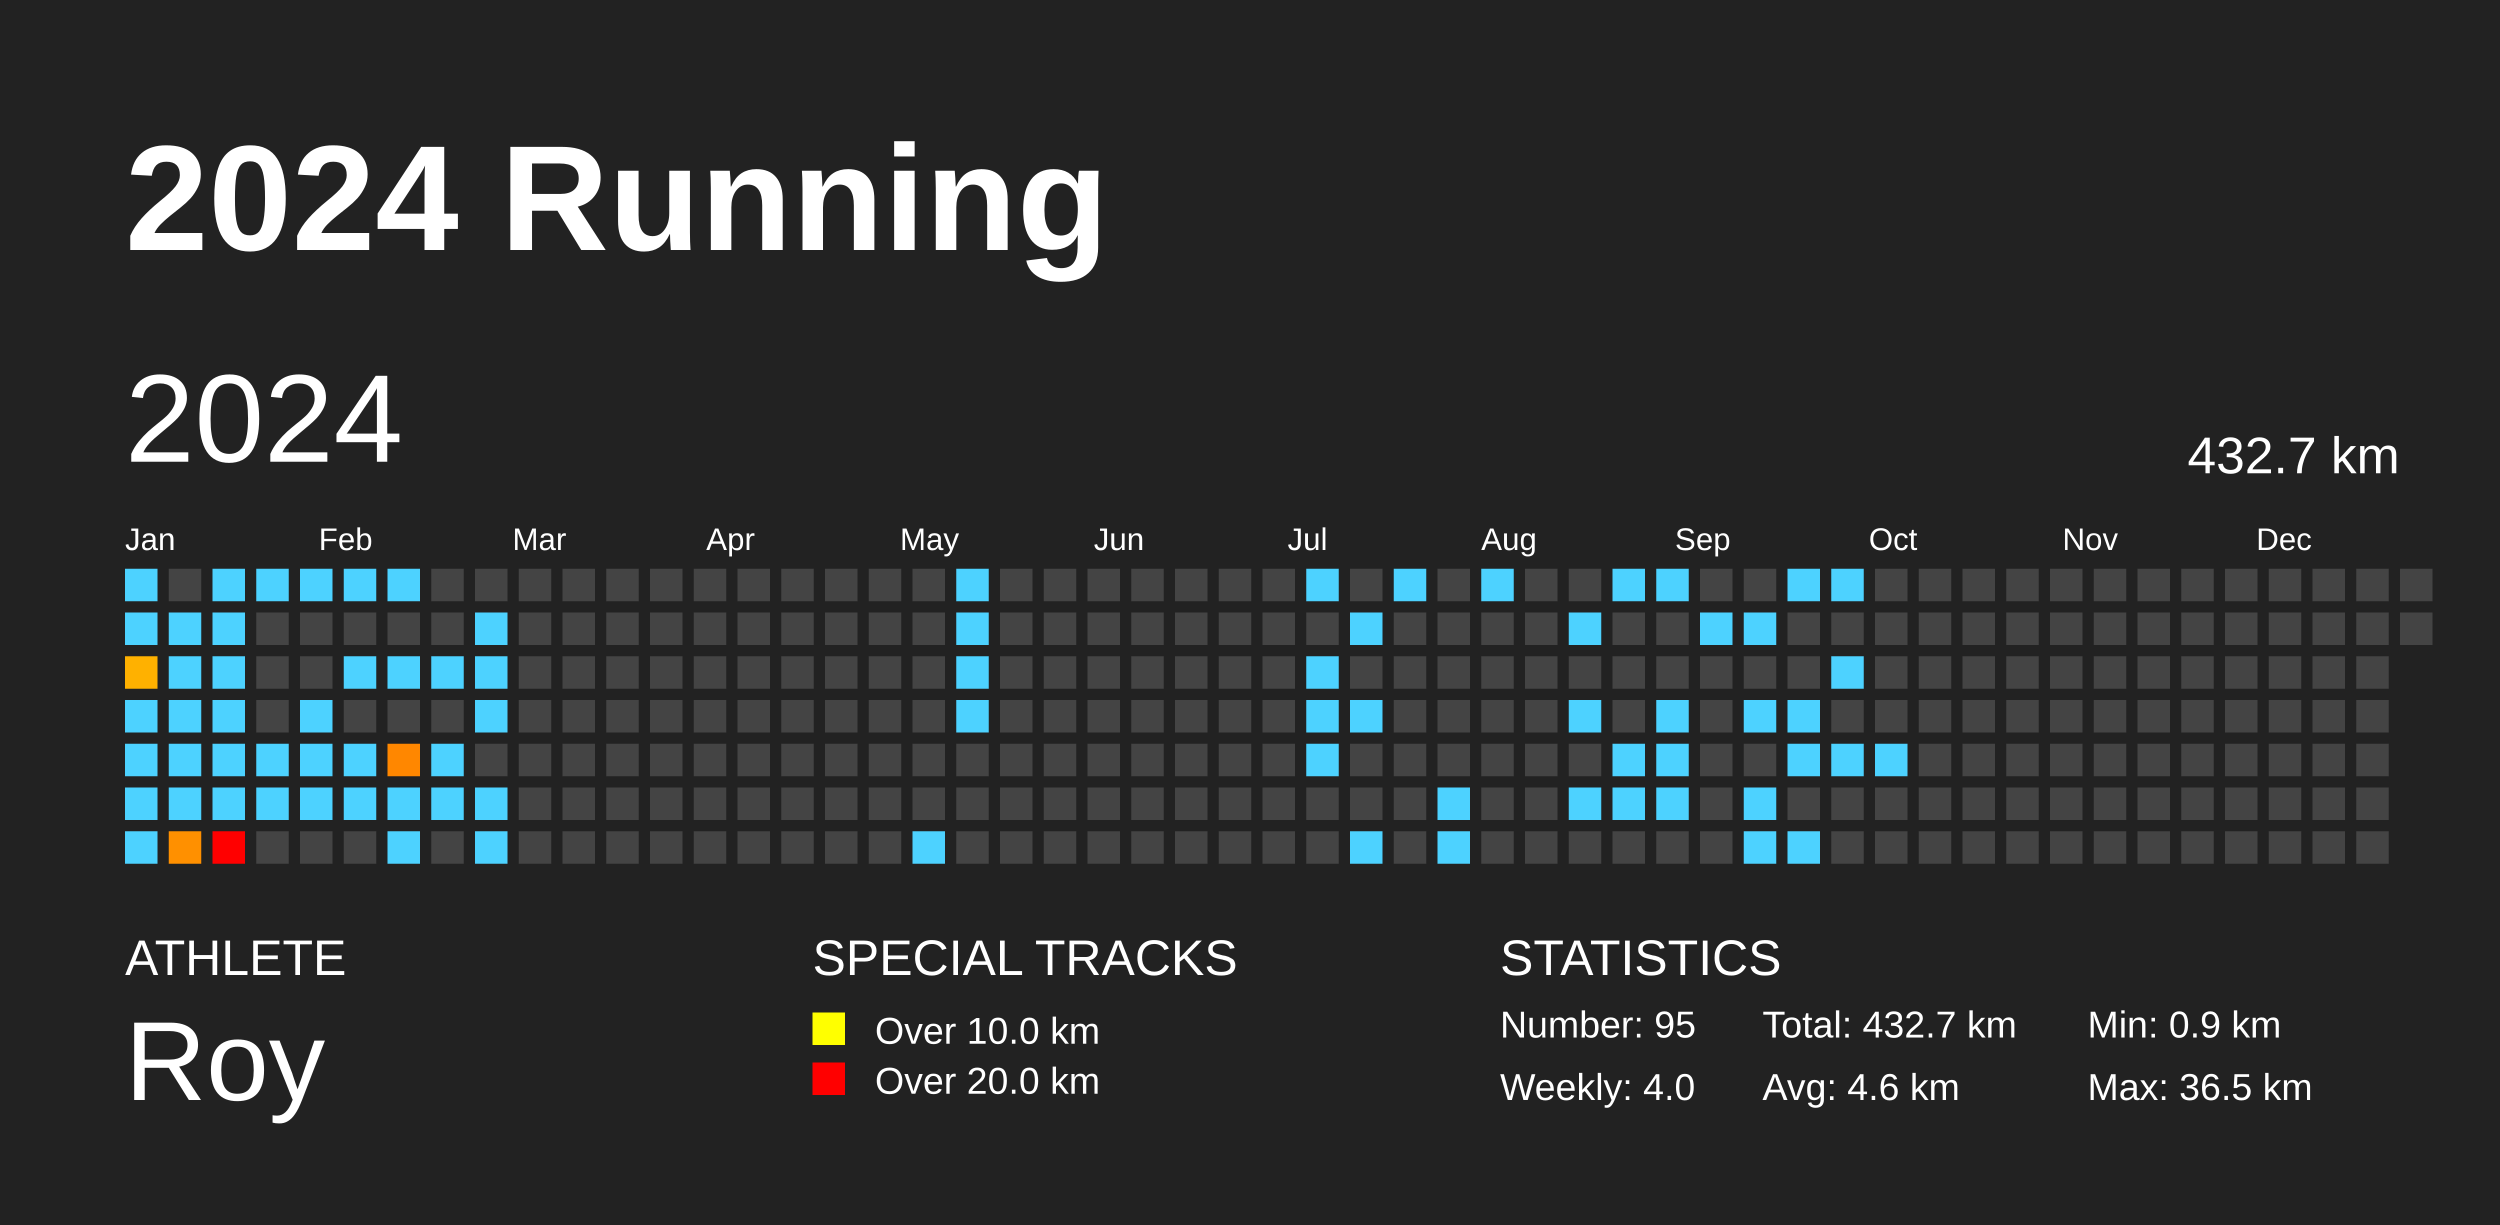
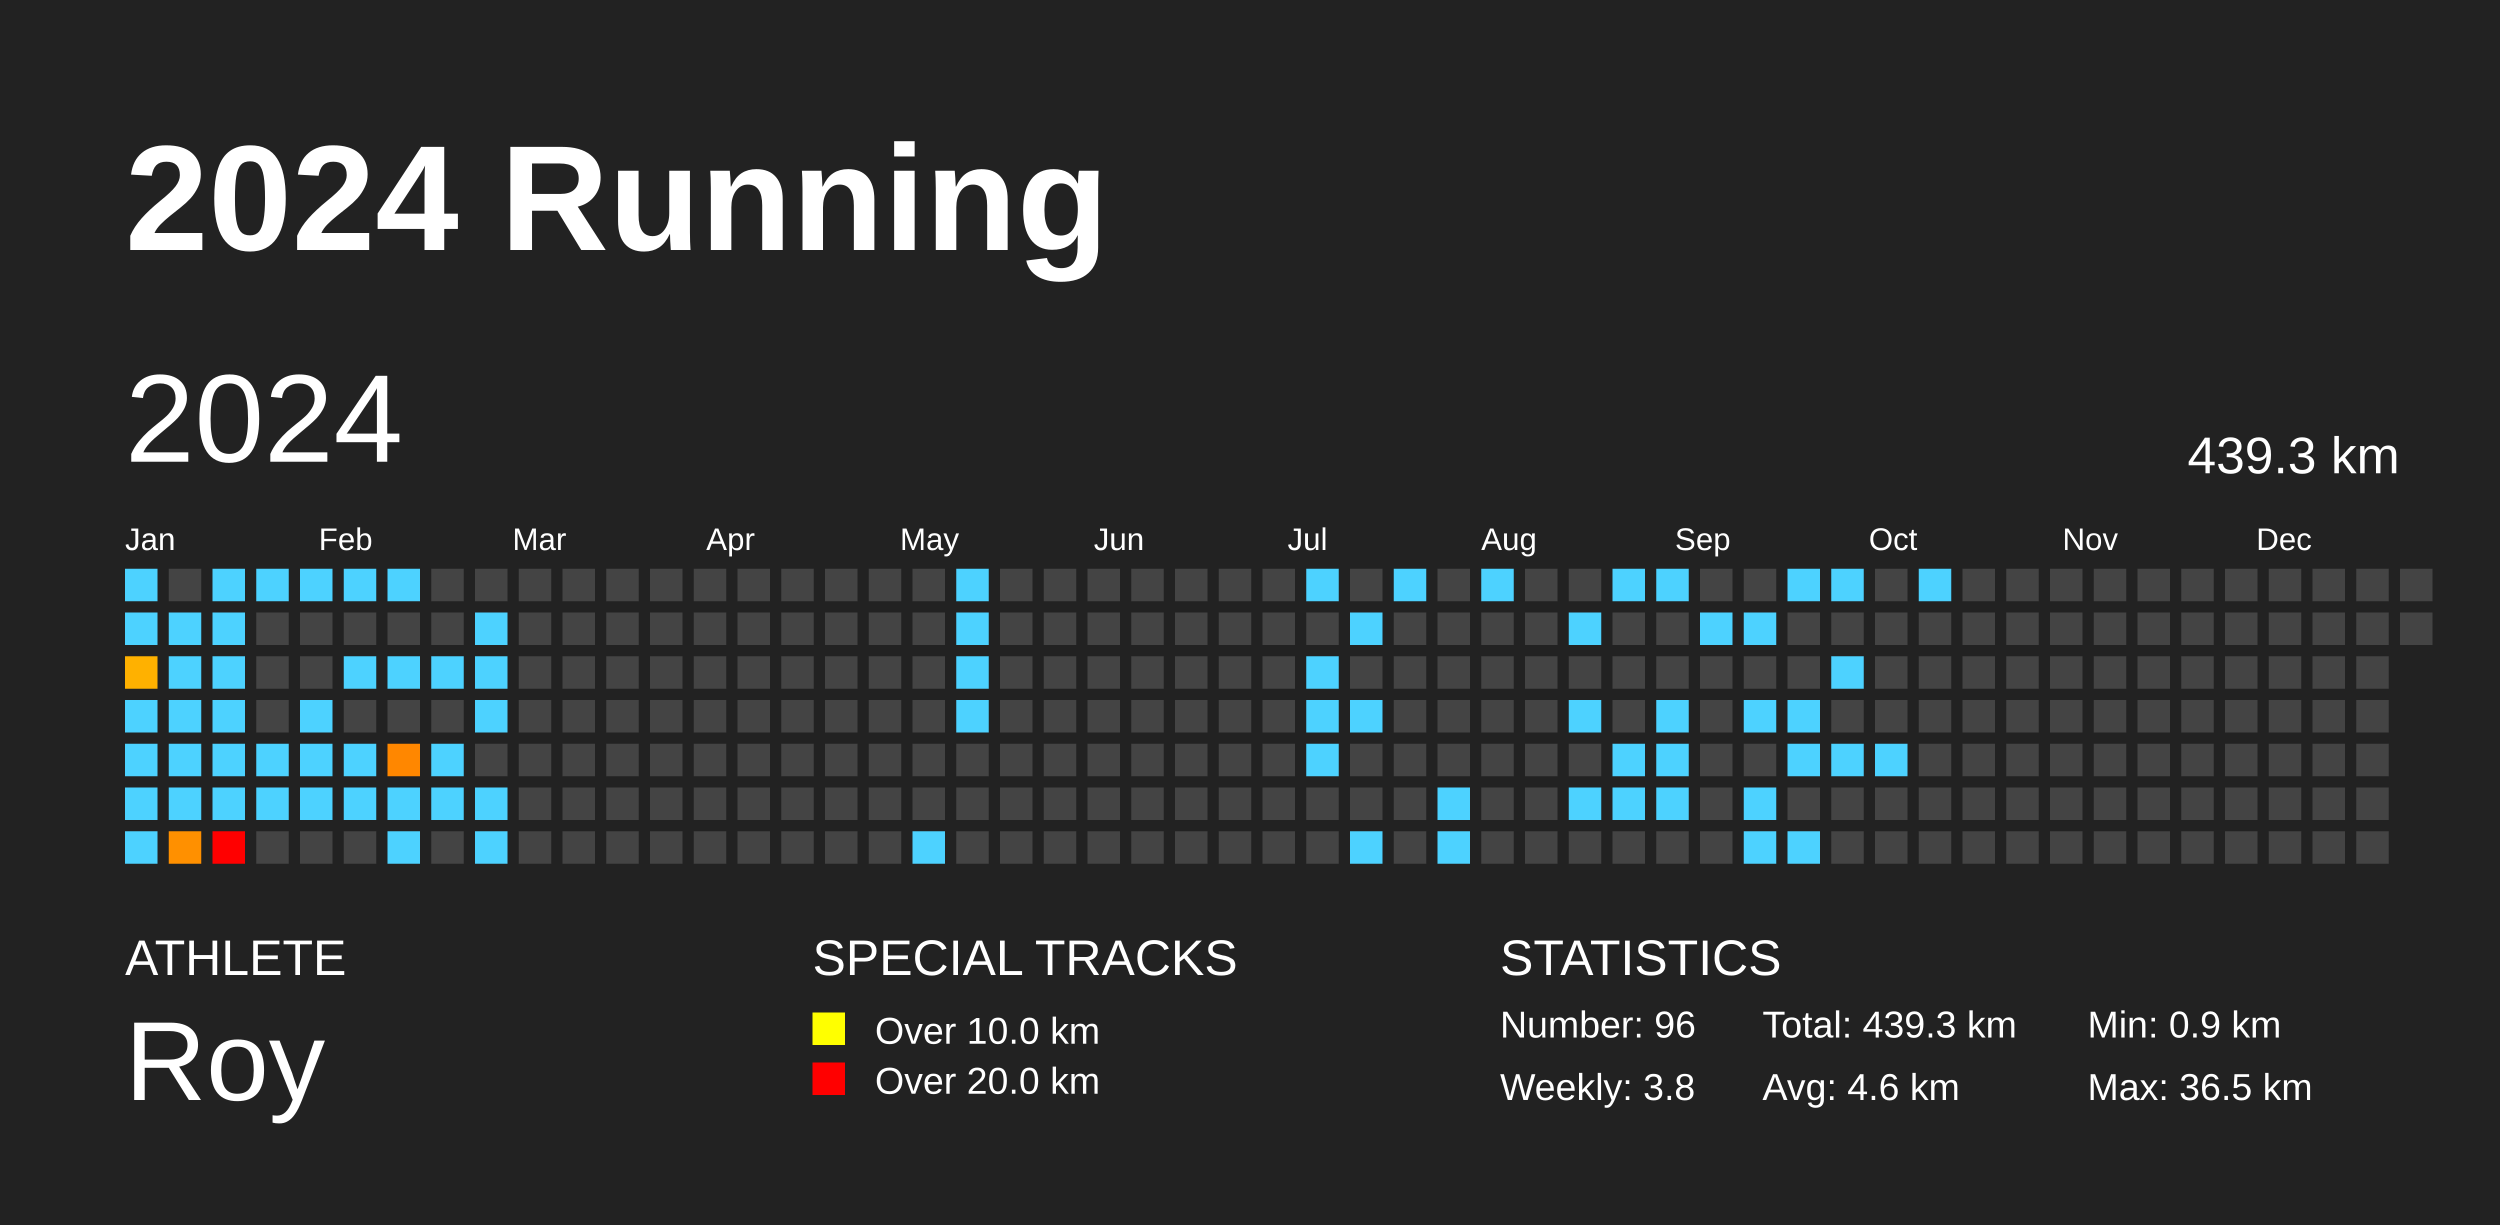
<svg xmlns="http://www.w3.org/2000/svg" baseProfile="full" height="98mm" version="1.1" viewBox="0,0,200,98" width="200mm">
  <defs />
  <rect fill="#222222" height="98" width="200" x="0" y="0" />
  <text fill="#FFFFFF" style="font-size:12px; font-family:Arial; font-weight:bold;" x="10" y="20">2024 Running</text>
  <text fill="#FFFFFF" style="font-size:4px; font-family:Arial" x="10" y="78">ATHLETE</text>
  <text fill="#FFFFFF" style="font-size:9px; font-family:Arial" x="10" y="88">Roy</text>
  <text fill="#FFFFFF" style="font-size:4px; font-family:Arial" x="65" y="78">SPECIAL TRACKS</text>
  <rect fill="yellow" height="2.6" width="2.6" x="65" y="81" />
  <text fill="#FFFFFF" style="font-size:3px; font-family:Arial" x="70" y="83.5">Over 10.0 km</text>
  <rect fill="red" height="2.6" width="2.6" x="65" y="85" />
  <text fill="#FFFFFF" style="font-size:3px; font-family:Arial" x="70" y="87.5">Over 20.0 km</text>
  <text fill="#FFFFFF" style="font-size:4px; font-family:Arial" x="120" y="78">STATISTICS</text>
-   <text fill="#FFFFFF" style="font-size:3px; font-family:Arial" x="120" y="83">Number: 95</text>
-   <text fill="#FFFFFF" style="font-size:3px; font-family:Arial" x="120" y="88">Weekly: 4.0</text>
-   <text fill="#FFFFFF" style="font-size:3px; font-family:Arial" x="141" y="83">Total: 432.7 km</text>
+   <text fill="#FFFFFF" style="font-size:3px; font-family:Arial" x="120" y="83">Number: 96</text>
+   <text fill="#FFFFFF" style="font-size:3px; font-family:Arial" x="120" y="88">Weekly: 3.8</text>
+   <text fill="#FFFFFF" style="font-size:3px; font-family:Arial" x="141" y="83">Total: 439.3 km</text>
  <text fill="#FFFFFF" style="font-size:3px; font-family:Arial" x="141" y="88">Avg: 4.6 km</text>
  <text fill="#FFFFFF" style="font-size:3px; font-family:Arial" x="167" y="83">Min: 0.9 km</text>
  <text fill="#FFFFFF" style="font-size:3px; font-family:Arial" x="167" y="88">Max: 36.5 km</text>
  <text dominant-baseline="hanging" fill="#FFFFFF" style="font-size:10.0px; font-family:Arial;" x="10" y="30">2024</text>
-   <text dominant-baseline="hanging" fill="#FFFFFF" style="font-size:4.125px; font-family:Arial;" x="175" y="35">432.7 km</text>
+   <text dominant-baseline="hanging" fill="#FFFFFF" style="font-size:4.125px; font-family:Arial;" x="175" y="35">439.3 km</text>
  <text fill="#FFFFFF" style="font-size:2.5px; font-family:Arial" x="10.0" y="44">Jan</text>
  <text fill="#FFFFFF" style="font-size:2.5px; font-family:Arial" x="25.5" y="44">Feb</text>
  <text fill="#FFFFFF" style="font-size:2.5px; font-family:Arial" x="41.0" y="44">Mar</text>
  <text fill="#FFFFFF" style="font-size:2.5px; font-family:Arial" x="56.5" y="44">Apr</text>
  <text fill="#FFFFFF" style="font-size:2.5px; font-family:Arial" x="72.0" y="44">May</text>
  <text fill="#FFFFFF" style="font-size:2.5px; font-family:Arial" x="87.5" y="44">Jun</text>
  <text fill="#FFFFFF" style="font-size:2.5px; font-family:Arial" x="103.0" y="44">Jul</text>
  <text fill="#FFFFFF" style="font-size:2.5px; font-family:Arial" x="118.5" y="44">Aug</text>
  <text fill="#FFFFFF" style="font-size:2.5px; font-family:Arial" x="134.0" y="44">Sep</text>
  <text fill="#FFFFFF" style="font-size:2.5px; font-family:Arial" x="149.5" y="44">Oct</text>
  <text fill="#FFFFFF" style="font-size:2.5px; font-family:Arial" x="165.0" y="44">Nov</text>
  <text fill="#FFFFFF" style="font-size:2.5px; font-family:Arial" x="180.5" y="44">Dec</text>
  <rect fill="#4dd2ff" height="2.6" width="2.6" x="10.0" y="45.5" />
  <rect fill="#4dd2ff" height="2.6" width="2.6" x="10.0" y="49.0" />
  <rect fill="#ffb100" height="2.6" width="2.6" x="10.0" y="52.5" />
  <rect fill="#4dd2ff" height="2.6" width="2.6" x="10.0" y="56.0" />
  <rect fill="#4dd2ff" height="2.6" width="2.6" x="10.0" y="59.5" />
  <rect fill="#4dd2ff" height="2.6" width="2.6" x="10.0" y="63.0" />
  <rect fill="#4dd2ff" height="2.6" width="2.6" x="10.0" y="66.5" />
  <rect fill="#444444" height="2.6" width="2.6" x="13.5" y="45.5" />
  <rect fill="#4dd2ff" height="2.6" width="2.6" x="13.5" y="49.0" />
  <rect fill="#4dd2ff" height="2.6" width="2.6" x="13.5" y="52.5" />
  <rect fill="#4dd2ff" height="2.6" width="2.6" x="13.5" y="56.0" />
  <rect fill="#4dd2ff" height="2.6" width="2.6" x="13.5" y="59.5" />
  <rect fill="#4dd2ff" height="2.6" width="2.6" x="13.5" y="63.0" />
  <rect fill="#ff9000" height="2.6" width="2.6" x="13.5" y="66.5" />
  <rect fill="#4dd2ff" height="2.6" width="2.6" x="17.0" y="45.5" />
  <rect fill="#4dd2ff" height="2.6" width="2.6" x="17.0" y="49.0" />
  <rect fill="#4dd2ff" height="2.6" width="2.6" x="17.0" y="52.5" />
  <rect fill="#4dd2ff" height="2.6" width="2.6" x="17.0" y="56.0" />
  <rect fill="#4dd2ff" height="2.6" width="2.6" x="17.0" y="59.5" />
  <rect fill="#4dd2ff" height="2.6" width="2.6" x="17.0" y="63.0" />
  <rect fill="red" height="2.6" width="2.6" x="17.0" y="66.5" />
  <rect fill="#4dd2ff" height="2.6" width="2.6" x="20.5" y="45.5" />
  <rect fill="#444444" height="2.6" width="2.6" x="20.5" y="49.0" />
  <rect fill="#444444" height="2.6" width="2.6" x="20.5" y="52.5" />
  <rect fill="#444444" height="2.6" width="2.6" x="20.5" y="56.0" />
  <rect fill="#4dd2ff" height="2.6" width="2.6" x="20.5" y="59.5" />
  <rect fill="#4dd2ff" height="2.6" width="2.6" x="20.5" y="63.0" />
  <rect fill="#444444" height="2.6" width="2.6" x="20.5" y="66.5" />
  <rect fill="#4dd2ff" height="2.6" width="2.6" x="24.0" y="45.5" />
  <rect fill="#444444" height="2.6" width="2.6" x="24.0" y="49.0" />
  <rect fill="#444444" height="2.6" width="2.6" x="24.0" y="52.5" />
  <rect fill="#4dd2ff" height="2.6" width="2.6" x="24.0" y="56.0" />
  <rect fill="#4dd2ff" height="2.6" width="2.6" x="24.0" y="59.5" />
  <rect fill="#4dd2ff" height="2.6" width="2.6" x="24.0" y="63.0" />
  <rect fill="#444444" height="2.6" width="2.6" x="24.0" y="66.5" />
  <rect fill="#4dd2ff" height="2.6" width="2.6" x="27.5" y="45.5" />
  <rect fill="#444444" height="2.6" width="2.6" x="27.5" y="49.0" />
  <rect fill="#4dd2ff" height="2.6" width="2.6" x="27.5" y="52.5" />
  <rect fill="#444444" height="2.6" width="2.6" x="27.5" y="56.0" />
  <rect fill="#4dd2ff" height="2.6" width="2.6" x="27.5" y="59.5" />
  <rect fill="#4dd2ff" height="2.6" width="2.6" x="27.5" y="63.0" />
  <rect fill="#444444" height="2.6" width="2.6" x="27.5" y="66.5" />
  <rect fill="#4dd2ff" height="2.6" width="2.6" x="31.0" y="45.5" />
  <rect fill="#444444" height="2.6" width="2.6" x="31.0" y="49.0" />
  <rect fill="#4dd2ff" height="2.6" width="2.6" x="31.0" y="52.5" />
  <rect fill="#444444" height="2.6" width="2.6" x="31.0" y="56.0" />
  <rect fill="#ff8700" height="2.6" width="2.6" x="31.0" y="59.5" />
  <rect fill="#4dd2ff" height="2.6" width="2.6" x="31.0" y="63.0" />
  <rect fill="#4dd2ff" height="2.6" width="2.6" x="31.0" y="66.5" />
  <rect fill="#444444" height="2.6" width="2.6" x="34.5" y="45.5" />
  <rect fill="#444444" height="2.6" width="2.6" x="34.5" y="49.0" />
  <rect fill="#4dd2ff" height="2.6" width="2.6" x="34.5" y="52.5" />
  <rect fill="#444444" height="2.6" width="2.6" x="34.5" y="56.0" />
  <rect fill="#4dd2ff" height="2.6" width="2.6" x="34.5" y="59.5" />
  <rect fill="#4dd2ff" height="2.6" width="2.6" x="34.5" y="63.0" />
  <rect fill="#444444" height="2.6" width="2.6" x="34.5" y="66.5" />
  <rect fill="#444444" height="2.6" width="2.6" x="38.0" y="45.5" />
  <rect fill="#4dd2ff" height="2.6" width="2.6" x="38.0" y="49.0" />
  <rect fill="#4dd2ff" height="2.6" width="2.6" x="38.0" y="52.5" />
  <rect fill="#4dd2ff" height="2.6" width="2.6" x="38.0" y="56.0" />
  <rect fill="#444444" height="2.6" width="2.6" x="38.0" y="59.5" />
  <rect fill="#4dd2ff" height="2.6" width="2.6" x="38.0" y="63.0" />
  <rect fill="#4dd2ff" height="2.6" width="2.6" x="38.0" y="66.5" />
  <rect fill="#444444" height="2.6" width="2.6" x="41.5" y="45.5" />
  <rect fill="#444444" height="2.6" width="2.6" x="41.5" y="49.0" />
  <rect fill="#444444" height="2.6" width="2.6" x="41.5" y="52.5" />
  <rect fill="#444444" height="2.6" width="2.6" x="41.5" y="56.0" />
  <rect fill="#444444" height="2.6" width="2.6" x="41.5" y="59.5" />
  <rect fill="#444444" height="2.6" width="2.6" x="41.5" y="63.0" />
  <rect fill="#444444" height="2.6" width="2.6" x="41.5" y="66.5" />
  <rect fill="#444444" height="2.6" width="2.6" x="45.0" y="45.5" />
  <rect fill="#444444" height="2.6" width="2.6" x="45.0" y="49.0" />
  <rect fill="#444444" height="2.6" width="2.6" x="45.0" y="52.5" />
  <rect fill="#444444" height="2.6" width="2.6" x="45.0" y="56.0" />
  <rect fill="#444444" height="2.6" width="2.6" x="45.0" y="59.5" />
  <rect fill="#444444" height="2.6" width="2.6" x="45.0" y="63.0" />
  <rect fill="#444444" height="2.6" width="2.6" x="45.0" y="66.5" />
  <rect fill="#444444" height="2.6" width="2.6" x="48.5" y="45.5" />
  <rect fill="#444444" height="2.6" width="2.6" x="48.5" y="49.0" />
  <rect fill="#444444" height="2.6" width="2.6" x="48.5" y="52.5" />
  <rect fill="#444444" height="2.6" width="2.6" x="48.5" y="56.0" />
  <rect fill="#444444" height="2.6" width="2.6" x="48.5" y="59.5" />
  <rect fill="#444444" height="2.6" width="2.6" x="48.5" y="63.0" />
  <rect fill="#444444" height="2.6" width="2.6" x="48.5" y="66.5" />
  <rect fill="#444444" height="2.6" width="2.6" x="52.0" y="45.5" />
  <rect fill="#444444" height="2.6" width="2.6" x="52.0" y="49.0" />
  <rect fill="#444444" height="2.6" width="2.6" x="52.0" y="52.5" />
  <rect fill="#444444" height="2.6" width="2.6" x="52.0" y="56.0" />
  <rect fill="#444444" height="2.6" width="2.6" x="52.0" y="59.5" />
  <rect fill="#444444" height="2.6" width="2.6" x="52.0" y="63.0" />
  <rect fill="#444444" height="2.6" width="2.6" x="52.0" y="66.5" />
  <rect fill="#444444" height="2.6" width="2.6" x="55.5" y="45.5" />
  <rect fill="#444444" height="2.6" width="2.6" x="55.5" y="49.0" />
  <rect fill="#444444" height="2.6" width="2.6" x="55.5" y="52.5" />
  <rect fill="#444444" height="2.6" width="2.6" x="55.5" y="56.0" />
  <rect fill="#444444" height="2.6" width="2.6" x="55.5" y="59.5" />
  <rect fill="#444444" height="2.6" width="2.6" x="55.5" y="63.0" />
  <rect fill="#444444" height="2.6" width="2.6" x="55.5" y="66.5" />
  <rect fill="#444444" height="2.6" width="2.6" x="59.0" y="45.5" />
  <rect fill="#444444" height="2.6" width="2.6" x="59.0" y="49.0" />
  <rect fill="#444444" height="2.6" width="2.6" x="59.0" y="52.5" />
  <rect fill="#444444" height="2.6" width="2.6" x="59.0" y="56.0" />
  <rect fill="#444444" height="2.6" width="2.6" x="59.0" y="59.5" />
  <rect fill="#444444" height="2.6" width="2.6" x="59.0" y="63.0" />
  <rect fill="#444444" height="2.6" width="2.6" x="59.0" y="66.5" />
  <rect fill="#444444" height="2.6" width="2.6" x="62.5" y="45.5" />
  <rect fill="#444444" height="2.6" width="2.6" x="62.5" y="49.0" />
  <rect fill="#444444" height="2.6" width="2.6" x="62.5" y="52.5" />
  <rect fill="#444444" height="2.6" width="2.6" x="62.5" y="56.0" />
  <rect fill="#444444" height="2.6" width="2.6" x="62.5" y="59.5" />
  <rect fill="#444444" height="2.6" width="2.6" x="62.5" y="63.0" />
  <rect fill="#444444" height="2.6" width="2.6" x="62.5" y="66.5" />
  <rect fill="#444444" height="2.6" width="2.6" x="66.0" y="45.5" />
  <rect fill="#444444" height="2.6" width="2.6" x="66.0" y="49.0" />
  <rect fill="#444444" height="2.6" width="2.6" x="66.0" y="52.5" />
  <rect fill="#444444" height="2.6" width="2.6" x="66.0" y="56.0" />
  <rect fill="#444444" height="2.6" width="2.6" x="66.0" y="59.5" />
  <rect fill="#444444" height="2.6" width="2.6" x="66.0" y="63.0" />
  <rect fill="#444444" height="2.6" width="2.6" x="66.0" y="66.5" />
  <rect fill="#444444" height="2.6" width="2.6" x="69.5" y="45.5" />
  <rect fill="#444444" height="2.6" width="2.6" x="69.5" y="49.0" />
  <rect fill="#444444" height="2.6" width="2.6" x="69.5" y="52.5" />
  <rect fill="#444444" height="2.6" width="2.6" x="69.5" y="56.0" />
  <rect fill="#444444" height="2.6" width="2.6" x="69.5" y="59.5" />
  <rect fill="#444444" height="2.6" width="2.6" x="69.5" y="63.0" />
  <rect fill="#444444" height="2.6" width="2.6" x="69.5" y="66.5" />
  <rect fill="#444444" height="2.6" width="2.6" x="73.0" y="45.5" />
  <rect fill="#444444" height="2.6" width="2.6" x="73.0" y="49.0" />
  <rect fill="#444444" height="2.6" width="2.6" x="73.0" y="52.5" />
  <rect fill="#444444" height="2.6" width="2.6" x="73.0" y="56.0" />
  <rect fill="#444444" height="2.6" width="2.6" x="73.0" y="59.5" />
  <rect fill="#444444" height="2.6" width="2.6" x="73.0" y="63.0" />
  <rect fill="#4dd2ff" height="2.6" width="2.6" x="73.0" y="66.5" />
  <rect fill="#4dd2ff" height="2.6" width="2.6" x="76.5" y="45.5" />
  <rect fill="#4dd2ff" height="2.6" width="2.6" x="76.5" y="49.0" />
  <rect fill="#4dd2ff" height="2.6" width="2.6" x="76.5" y="52.5" />
  <rect fill="#4dd2ff" height="2.6" width="2.6" x="76.5" y="56.0" />
  <rect fill="#444444" height="2.6" width="2.6" x="76.5" y="59.5" />
  <rect fill="#444444" height="2.6" width="2.6" x="76.5" y="63.0" />
  <rect fill="#444444" height="2.6" width="2.6" x="76.5" y="66.5" />
  <rect fill="#444444" height="2.6" width="2.6" x="80.0" y="45.5" />
  <rect fill="#444444" height="2.6" width="2.6" x="80.0" y="49.0" />
  <rect fill="#444444" height="2.6" width="2.6" x="80.0" y="52.5" />
  <rect fill="#444444" height="2.6" width="2.6" x="80.0" y="56.0" />
  <rect fill="#444444" height="2.6" width="2.6" x="80.0" y="59.5" />
  <rect fill="#444444" height="2.6" width="2.6" x="80.0" y="63.0" />
  <rect fill="#444444" height="2.6" width="2.6" x="80.0" y="66.5" />
  <rect fill="#444444" height="2.6" width="2.6" x="83.5" y="45.5" />
  <rect fill="#444444" height="2.6" width="2.6" x="83.5" y="49.0" />
  <rect fill="#444444" height="2.6" width="2.6" x="83.5" y="52.5" />
  <rect fill="#444444" height="2.6" width="2.6" x="83.5" y="56.0" />
  <rect fill="#444444" height="2.6" width="2.6" x="83.5" y="59.5" />
  <rect fill="#444444" height="2.6" width="2.6" x="83.5" y="63.0" />
  <rect fill="#444444" height="2.6" width="2.6" x="83.5" y="66.5" />
  <rect fill="#444444" height="2.6" width="2.6" x="87.0" y="45.5" />
  <rect fill="#444444" height="2.6" width="2.6" x="87.0" y="49.0" />
  <rect fill="#444444" height="2.6" width="2.6" x="87.0" y="52.5" />
  <rect fill="#444444" height="2.6" width="2.6" x="87.0" y="56.0" />
  <rect fill="#444444" height="2.6" width="2.6" x="87.0" y="59.5" />
  <rect fill="#444444" height="2.6" width="2.6" x="87.0" y="63.0" />
  <rect fill="#444444" height="2.6" width="2.6" x="87.0" y="66.5" />
  <rect fill="#444444" height="2.6" width="2.6" x="90.5" y="45.5" />
  <rect fill="#444444" height="2.6" width="2.6" x="90.5" y="49.0" />
  <rect fill="#444444" height="2.6" width="2.6" x="90.5" y="52.5" />
  <rect fill="#444444" height="2.6" width="2.6" x="90.5" y="56.0" />
  <rect fill="#444444" height="2.6" width="2.6" x="90.5" y="59.5" />
  <rect fill="#444444" height="2.6" width="2.6" x="90.5" y="63.0" />
  <rect fill="#444444" height="2.6" width="2.6" x="90.5" y="66.5" />
  <rect fill="#444444" height="2.6" width="2.6" x="94.0" y="45.5" />
  <rect fill="#444444" height="2.6" width="2.6" x="94.0" y="49.0" />
  <rect fill="#444444" height="2.6" width="2.6" x="94.0" y="52.5" />
  <rect fill="#444444" height="2.6" width="2.6" x="94.0" y="56.0" />
  <rect fill="#444444" height="2.6" width="2.6" x="94.0" y="59.5" />
  <rect fill="#444444" height="2.6" width="2.6" x="94.0" y="63.0" />
  <rect fill="#444444" height="2.6" width="2.6" x="94.0" y="66.5" />
  <rect fill="#444444" height="2.6" width="2.6" x="97.5" y="45.5" />
  <rect fill="#444444" height="2.6" width="2.6" x="97.5" y="49.0" />
  <rect fill="#444444" height="2.6" width="2.6" x="97.5" y="52.5" />
  <rect fill="#444444" height="2.6" width="2.6" x="97.5" y="56.0" />
  <rect fill="#444444" height="2.6" width="2.6" x="97.5" y="59.5" />
  <rect fill="#444444" height="2.6" width="2.6" x="97.5" y="63.0" />
  <rect fill="#444444" height="2.6" width="2.6" x="97.5" y="66.5" />
  <rect fill="#444444" height="2.6" width="2.6" x="101.0" y="45.5" />
  <rect fill="#444444" height="2.6" width="2.6" x="101.0" y="49.0" />
  <rect fill="#444444" height="2.6" width="2.6" x="101.0" y="52.5" />
  <rect fill="#444444" height="2.6" width="2.6" x="101.0" y="56.0" />
  <rect fill="#444444" height="2.6" width="2.6" x="101.0" y="59.5" />
  <rect fill="#444444" height="2.6" width="2.6" x="101.0" y="63.0" />
  <rect fill="#444444" height="2.6" width="2.6" x="101.0" y="66.5" />
  <rect fill="#4dd2ff" height="2.6" width="2.6" x="104.5" y="45.5" />
  <rect fill="#444444" height="2.6" width="2.6" x="104.5" y="49.0" />
  <rect fill="#4dd2ff" height="2.6" width="2.6" x="104.5" y="52.5" />
  <rect fill="#4dd2ff" height="2.6" width="2.6" x="104.5" y="56.0" />
  <rect fill="#4dd2ff" height="2.6" width="2.6" x="104.5" y="59.5" />
  <rect fill="#444444" height="2.6" width="2.6" x="104.5" y="63.0" />
  <rect fill="#444444" height="2.6" width="2.6" x="104.5" y="66.5" />
  <rect fill="#444444" height="2.6" width="2.6" x="108.0" y="45.5" />
  <rect fill="#4dd2ff" height="2.6" width="2.6" x="108.0" y="49.0" />
  <rect fill="#444444" height="2.6" width="2.6" x="108.0" y="52.5" />
  <rect fill="#4dd2ff" height="2.6" width="2.6" x="108.0" y="56.0" />
  <rect fill="#444444" height="2.6" width="2.6" x="108.0" y="59.5" />
  <rect fill="#444444" height="2.6" width="2.6" x="108.0" y="63.0" />
  <rect fill="#4dd2ff" height="2.6" width="2.6" x="108.0" y="66.5" />
  <rect fill="#4dd2ff" height="2.6" width="2.6" x="111.5" y="45.5" />
  <rect fill="#444444" height="2.6" width="2.6" x="111.5" y="49.0" />
  <rect fill="#444444" height="2.6" width="2.6" x="111.5" y="52.5" />
  <rect fill="#444444" height="2.6" width="2.6" x="111.5" y="56.0" />
  <rect fill="#444444" height="2.6" width="2.6" x="111.5" y="59.5" />
  <rect fill="#444444" height="2.6" width="2.6" x="111.5" y="63.0" />
  <rect fill="#444444" height="2.6" width="2.6" x="111.5" y="66.5" />
  <rect fill="#444444" height="2.6" width="2.6" x="115.0" y="45.5" />
  <rect fill="#444444" height="2.6" width="2.6" x="115.0" y="49.0" />
  <rect fill="#444444" height="2.6" width="2.6" x="115.0" y="52.5" />
  <rect fill="#444444" height="2.6" width="2.6" x="115.0" y="56.0" />
  <rect fill="#444444" height="2.6" width="2.6" x="115.0" y="59.5" />
  <rect fill="#4dd2ff" height="2.6" width="2.6" x="115.0" y="63.0" />
  <rect fill="#4dd2ff" height="2.6" width="2.6" x="115.0" y="66.5" />
  <rect fill="#4dd2ff" height="2.6" width="2.6" x="118.5" y="45.5" />
  <rect fill="#444444" height="2.6" width="2.6" x="118.5" y="49.0" />
  <rect fill="#444444" height="2.6" width="2.6" x="118.5" y="52.5" />
  <rect fill="#444444" height="2.6" width="2.6" x="118.5" y="56.0" />
  <rect fill="#444444" height="2.6" width="2.6" x="118.5" y="59.5" />
  <rect fill="#444444" height="2.6" width="2.6" x="118.5" y="63.0" />
  <rect fill="#444444" height="2.6" width="2.6" x="118.5" y="66.5" />
  <rect fill="#444444" height="2.6" width="2.6" x="122.0" y="45.5" />
  <rect fill="#444444" height="2.6" width="2.6" x="122.0" y="49.0" />
  <rect fill="#444444" height="2.6" width="2.6" x="122.0" y="52.5" />
  <rect fill="#444444" height="2.6" width="2.6" x="122.0" y="56.0" />
  <rect fill="#444444" height="2.6" width="2.6" x="122.0" y="59.5" />
  <rect fill="#444444" height="2.6" width="2.6" x="122.0" y="63.0" />
  <rect fill="#444444" height="2.6" width="2.6" x="122.0" y="66.5" />
  <rect fill="#444444" height="2.6" width="2.6" x="125.5" y="45.5" />
  <rect fill="#4dd2ff" height="2.6" width="2.6" x="125.5" y="49.0" />
  <rect fill="#444444" height="2.6" width="2.6" x="125.5" y="52.5" />
  <rect fill="#4dd2ff" height="2.6" width="2.6" x="125.5" y="56.0" />
  <rect fill="#444444" height="2.6" width="2.6" x="125.5" y="59.5" />
  <rect fill="#4dd2ff" height="2.6" width="2.6" x="125.5" y="63.0" />
  <rect fill="#444444" height="2.6" width="2.6" x="125.5" y="66.5" />
  <rect fill="#4dd2ff" height="2.6" width="2.6" x="129.0" y="45.5" />
  <rect fill="#444444" height="2.6" width="2.6" x="129.0" y="49.0" />
  <rect fill="#444444" height="2.6" width="2.6" x="129.0" y="52.5" />
  <rect fill="#444444" height="2.6" width="2.6" x="129.0" y="56.0" />
  <rect fill="#4dd2ff" height="2.6" width="2.6" x="129.0" y="59.5" />
  <rect fill="#4dd2ff" height="2.6" width="2.6" x="129.0" y="63.0" />
  <rect fill="#444444" height="2.6" width="2.6" x="129.0" y="66.5" />
  <rect fill="#4dd2ff" height="2.6" width="2.6" x="132.5" y="45.5" />
  <rect fill="#444444" height="2.6" width="2.6" x="132.5" y="49.0" />
  <rect fill="#444444" height="2.6" width="2.6" x="132.5" y="52.5" />
  <rect fill="#4dd2ff" height="2.6" width="2.6" x="132.5" y="56.0" />
  <rect fill="#4dd2ff" height="2.6" width="2.6" x="132.5" y="59.5" />
  <rect fill="#4dd2ff" height="2.6" width="2.6" x="132.5" y="63.0" />
  <rect fill="#444444" height="2.6" width="2.6" x="132.5" y="66.5" />
  <rect fill="#444444" height="2.6" width="2.6" x="136.0" y="45.5" />
  <rect fill="#4dd2ff" height="2.6" width="2.6" x="136.0" y="49.0" />
  <rect fill="#444444" height="2.6" width="2.6" x="136.0" y="52.5" />
  <rect fill="#444444" height="2.6" width="2.6" x="136.0" y="56.0" />
  <rect fill="#444444" height="2.6" width="2.6" x="136.0" y="59.5" />
  <rect fill="#444444" height="2.6" width="2.6" x="136.0" y="63.0" />
  <rect fill="#444444" height="2.6" width="2.6" x="136.0" y="66.5" />
  <rect fill="#444444" height="2.6" width="2.6" x="139.5" y="45.5" />
  <rect fill="#4dd2ff" height="2.6" width="2.6" x="139.5" y="49.0" />
  <rect fill="#444444" height="2.6" width="2.6" x="139.5" y="52.5" />
  <rect fill="#4dd2ff" height="2.6" width="2.6" x="139.5" y="56.0" />
  <rect fill="#444444" height="2.6" width="2.6" x="139.5" y="59.5" />
  <rect fill="#4dd2ff" height="2.6" width="2.6" x="139.5" y="63.0" />
  <rect fill="#4dd2ff" height="2.6" width="2.6" x="139.5" y="66.5" />
  <rect fill="#4dd2ff" height="2.6" width="2.6" x="143.0" y="45.5" />
  <rect fill="#444444" height="2.6" width="2.6" x="143.0" y="49.0" />
  <rect fill="#444444" height="2.6" width="2.6" x="143.0" y="52.5" />
  <rect fill="#4dd2ff" height="2.6" width="2.6" x="143.0" y="56.0" />
  <rect fill="#4dd2ff" height="2.6" width="2.6" x="143.0" y="59.5" />
  <rect fill="#444444" height="2.6" width="2.6" x="143.0" y="63.0" />
  <rect fill="#4dd2ff" height="2.6" width="2.6" x="143.0" y="66.5" />
  <rect fill="#4dd2ff" height="2.6" width="2.6" x="146.5" y="45.5" />
  <rect fill="#444444" height="2.6" width="2.6" x="146.5" y="49.0" />
  <rect fill="#4dd2ff" height="2.6" width="2.6" x="146.5" y="52.5" />
  <rect fill="#444444" height="2.6" width="2.6" x="146.5" y="56.0" />
  <rect fill="#4dd2ff" height="2.6" width="2.6" x="146.5" y="59.5" />
  <rect fill="#444444" height="2.6" width="2.6" x="146.5" y="63.0" />
  <rect fill="#444444" height="2.6" width="2.6" x="146.5" y="66.5" />
  <rect fill="#444444" height="2.6" width="2.6" x="150.0" y="45.5" />
  <rect fill="#444444" height="2.6" width="2.6" x="150.0" y="49.0" />
  <rect fill="#444444" height="2.6" width="2.6" x="150.0" y="52.5" />
  <rect fill="#444444" height="2.6" width="2.6" x="150.0" y="56.0" />
  <rect fill="#4dd2ff" height="2.6" width="2.6" x="150.0" y="59.5" />
  <rect fill="#444444" height="2.6" width="2.6" x="150.0" y="63.0" />
  <rect fill="#444444" height="2.6" width="2.6" x="150.0" y="66.5" />
-   <rect fill="#444444" height="2.6" width="2.6" x="153.5" y="45.5" />
+   <rect fill="#4dd2ff" height="2.6" width="2.6" x="153.5" y="45.5" />
  <rect fill="#444444" height="2.6" width="2.6" x="153.5" y="49.0" />
  <rect fill="#444444" height="2.6" width="2.6" x="153.5" y="52.5" />
  <rect fill="#444444" height="2.6" width="2.6" x="153.5" y="56.0" />
  <rect fill="#444444" height="2.6" width="2.6" x="153.5" y="59.5" />
  <rect fill="#444444" height="2.6" width="2.6" x="153.5" y="63.0" />
  <rect fill="#444444" height="2.6" width="2.6" x="153.5" y="66.5" />
  <rect fill="#444444" height="2.6" width="2.6" x="157.0" y="45.5" />
  <rect fill="#444444" height="2.6" width="2.6" x="157.0" y="49.0" />
  <rect fill="#444444" height="2.6" width="2.6" x="157.0" y="52.5" />
  <rect fill="#444444" height="2.6" width="2.6" x="157.0" y="56.0" />
  <rect fill="#444444" height="2.6" width="2.6" x="157.0" y="59.5" />
  <rect fill="#444444" height="2.6" width="2.6" x="157.0" y="63.0" />
  <rect fill="#444444" height="2.6" width="2.6" x="157.0" y="66.5" />
  <rect fill="#444444" height="2.6" width="2.6" x="160.5" y="45.5" />
  <rect fill="#444444" height="2.6" width="2.6" x="160.5" y="49.0" />
  <rect fill="#444444" height="2.6" width="2.6" x="160.5" y="52.5" />
  <rect fill="#444444" height="2.6" width="2.6" x="160.5" y="56.0" />
  <rect fill="#444444" height="2.6" width="2.6" x="160.5" y="59.5" />
  <rect fill="#444444" height="2.6" width="2.6" x="160.5" y="63.0" />
  <rect fill="#444444" height="2.6" width="2.6" x="160.5" y="66.5" />
  <rect fill="#444444" height="2.6" width="2.6" x="164.0" y="45.5" />
  <rect fill="#444444" height="2.6" width="2.6" x="164.0" y="49.0" />
  <rect fill="#444444" height="2.6" width="2.6" x="164.0" y="52.5" />
  <rect fill="#444444" height="2.6" width="2.6" x="164.0" y="56.0" />
  <rect fill="#444444" height="2.6" width="2.6" x="164.0" y="59.5" />
  <rect fill="#444444" height="2.6" width="2.6" x="164.0" y="63.0" />
  <rect fill="#444444" height="2.6" width="2.6" x="164.0" y="66.5" />
  <rect fill="#444444" height="2.6" width="2.6" x="167.5" y="45.5" />
  <rect fill="#444444" height="2.6" width="2.6" x="167.5" y="49.0" />
  <rect fill="#444444" height="2.6" width="2.6" x="167.5" y="52.5" />
  <rect fill="#444444" height="2.6" width="2.6" x="167.5" y="56.0" />
  <rect fill="#444444" height="2.6" width="2.6" x="167.5" y="59.5" />
  <rect fill="#444444" height="2.6" width="2.6" x="167.5" y="63.0" />
  <rect fill="#444444" height="2.6" width="2.6" x="167.5" y="66.5" />
  <rect fill="#444444" height="2.6" width="2.6" x="171.0" y="45.5" />
  <rect fill="#444444" height="2.6" width="2.6" x="171.0" y="49.0" />
  <rect fill="#444444" height="2.6" width="2.6" x="171.0" y="52.5" />
  <rect fill="#444444" height="2.6" width="2.6" x="171.0" y="56.0" />
  <rect fill="#444444" height="2.6" width="2.6" x="171.0" y="59.5" />
  <rect fill="#444444" height="2.6" width="2.6" x="171.0" y="63.0" />
  <rect fill="#444444" height="2.6" width="2.6" x="171.0" y="66.5" />
  <rect fill="#444444" height="2.6" width="2.6" x="174.5" y="45.5" />
  <rect fill="#444444" height="2.6" width="2.6" x="174.5" y="49.0" />
  <rect fill="#444444" height="2.6" width="2.6" x="174.5" y="52.5" />
  <rect fill="#444444" height="2.6" width="2.6" x="174.5" y="56.0" />
  <rect fill="#444444" height="2.6" width="2.6" x="174.5" y="59.5" />
  <rect fill="#444444" height="2.6" width="2.6" x="174.5" y="63.0" />
  <rect fill="#444444" height="2.6" width="2.6" x="174.5" y="66.5" />
  <rect fill="#444444" height="2.6" width="2.6" x="178.0" y="45.5" />
  <rect fill="#444444" height="2.6" width="2.6" x="178.0" y="49.0" />
  <rect fill="#444444" height="2.6" width="2.6" x="178.0" y="52.5" />
  <rect fill="#444444" height="2.6" width="2.6" x="178.0" y="56.0" />
  <rect fill="#444444" height="2.6" width="2.6" x="178.0" y="59.5" />
  <rect fill="#444444" height="2.6" width="2.6" x="178.0" y="63.0" />
  <rect fill="#444444" height="2.6" width="2.6" x="178.0" y="66.5" />
  <rect fill="#444444" height="2.6" width="2.6" x="181.5" y="45.5" />
  <rect fill="#444444" height="2.6" width="2.6" x="181.5" y="49.0" />
  <rect fill="#444444" height="2.6" width="2.6" x="181.5" y="52.5" />
  <rect fill="#444444" height="2.6" width="2.6" x="181.5" y="56.0" />
  <rect fill="#444444" height="2.6" width="2.6" x="181.5" y="59.5" />
  <rect fill="#444444" height="2.6" width="2.6" x="181.5" y="63.0" />
  <rect fill="#444444" height="2.6" width="2.6" x="181.5" y="66.5" />
  <rect fill="#444444" height="2.6" width="2.6" x="185.0" y="45.5" />
  <rect fill="#444444" height="2.6" width="2.6" x="185.0" y="49.0" />
  <rect fill="#444444" height="2.6" width="2.6" x="185.0" y="52.5" />
  <rect fill="#444444" height="2.6" width="2.6" x="185.0" y="56.0" />
  <rect fill="#444444" height="2.6" width="2.6" x="185.0" y="59.5" />
  <rect fill="#444444" height="2.6" width="2.6" x="185.0" y="63.0" />
  <rect fill="#444444" height="2.6" width="2.6" x="185.0" y="66.5" />
  <rect fill="#444444" height="2.6" width="2.6" x="188.5" y="45.5" />
  <rect fill="#444444" height="2.6" width="2.6" x="188.5" y="49.0" />
  <rect fill="#444444" height="2.6" width="2.6" x="188.5" y="52.5" />
  <rect fill="#444444" height="2.6" width="2.6" x="188.5" y="56.0" />
  <rect fill="#444444" height="2.6" width="2.6" x="188.5" y="59.5" />
  <rect fill="#444444" height="2.6" width="2.6" x="188.5" y="63.0" />
  <rect fill="#444444" height="2.6" width="2.6" x="188.5" y="66.5" />
  <rect fill="#444444" height="2.6" width="2.6" x="192.0" y="45.5" />
  <rect fill="#444444" height="2.6" width="2.6" x="192.0" y="49.0" />
</svg>
